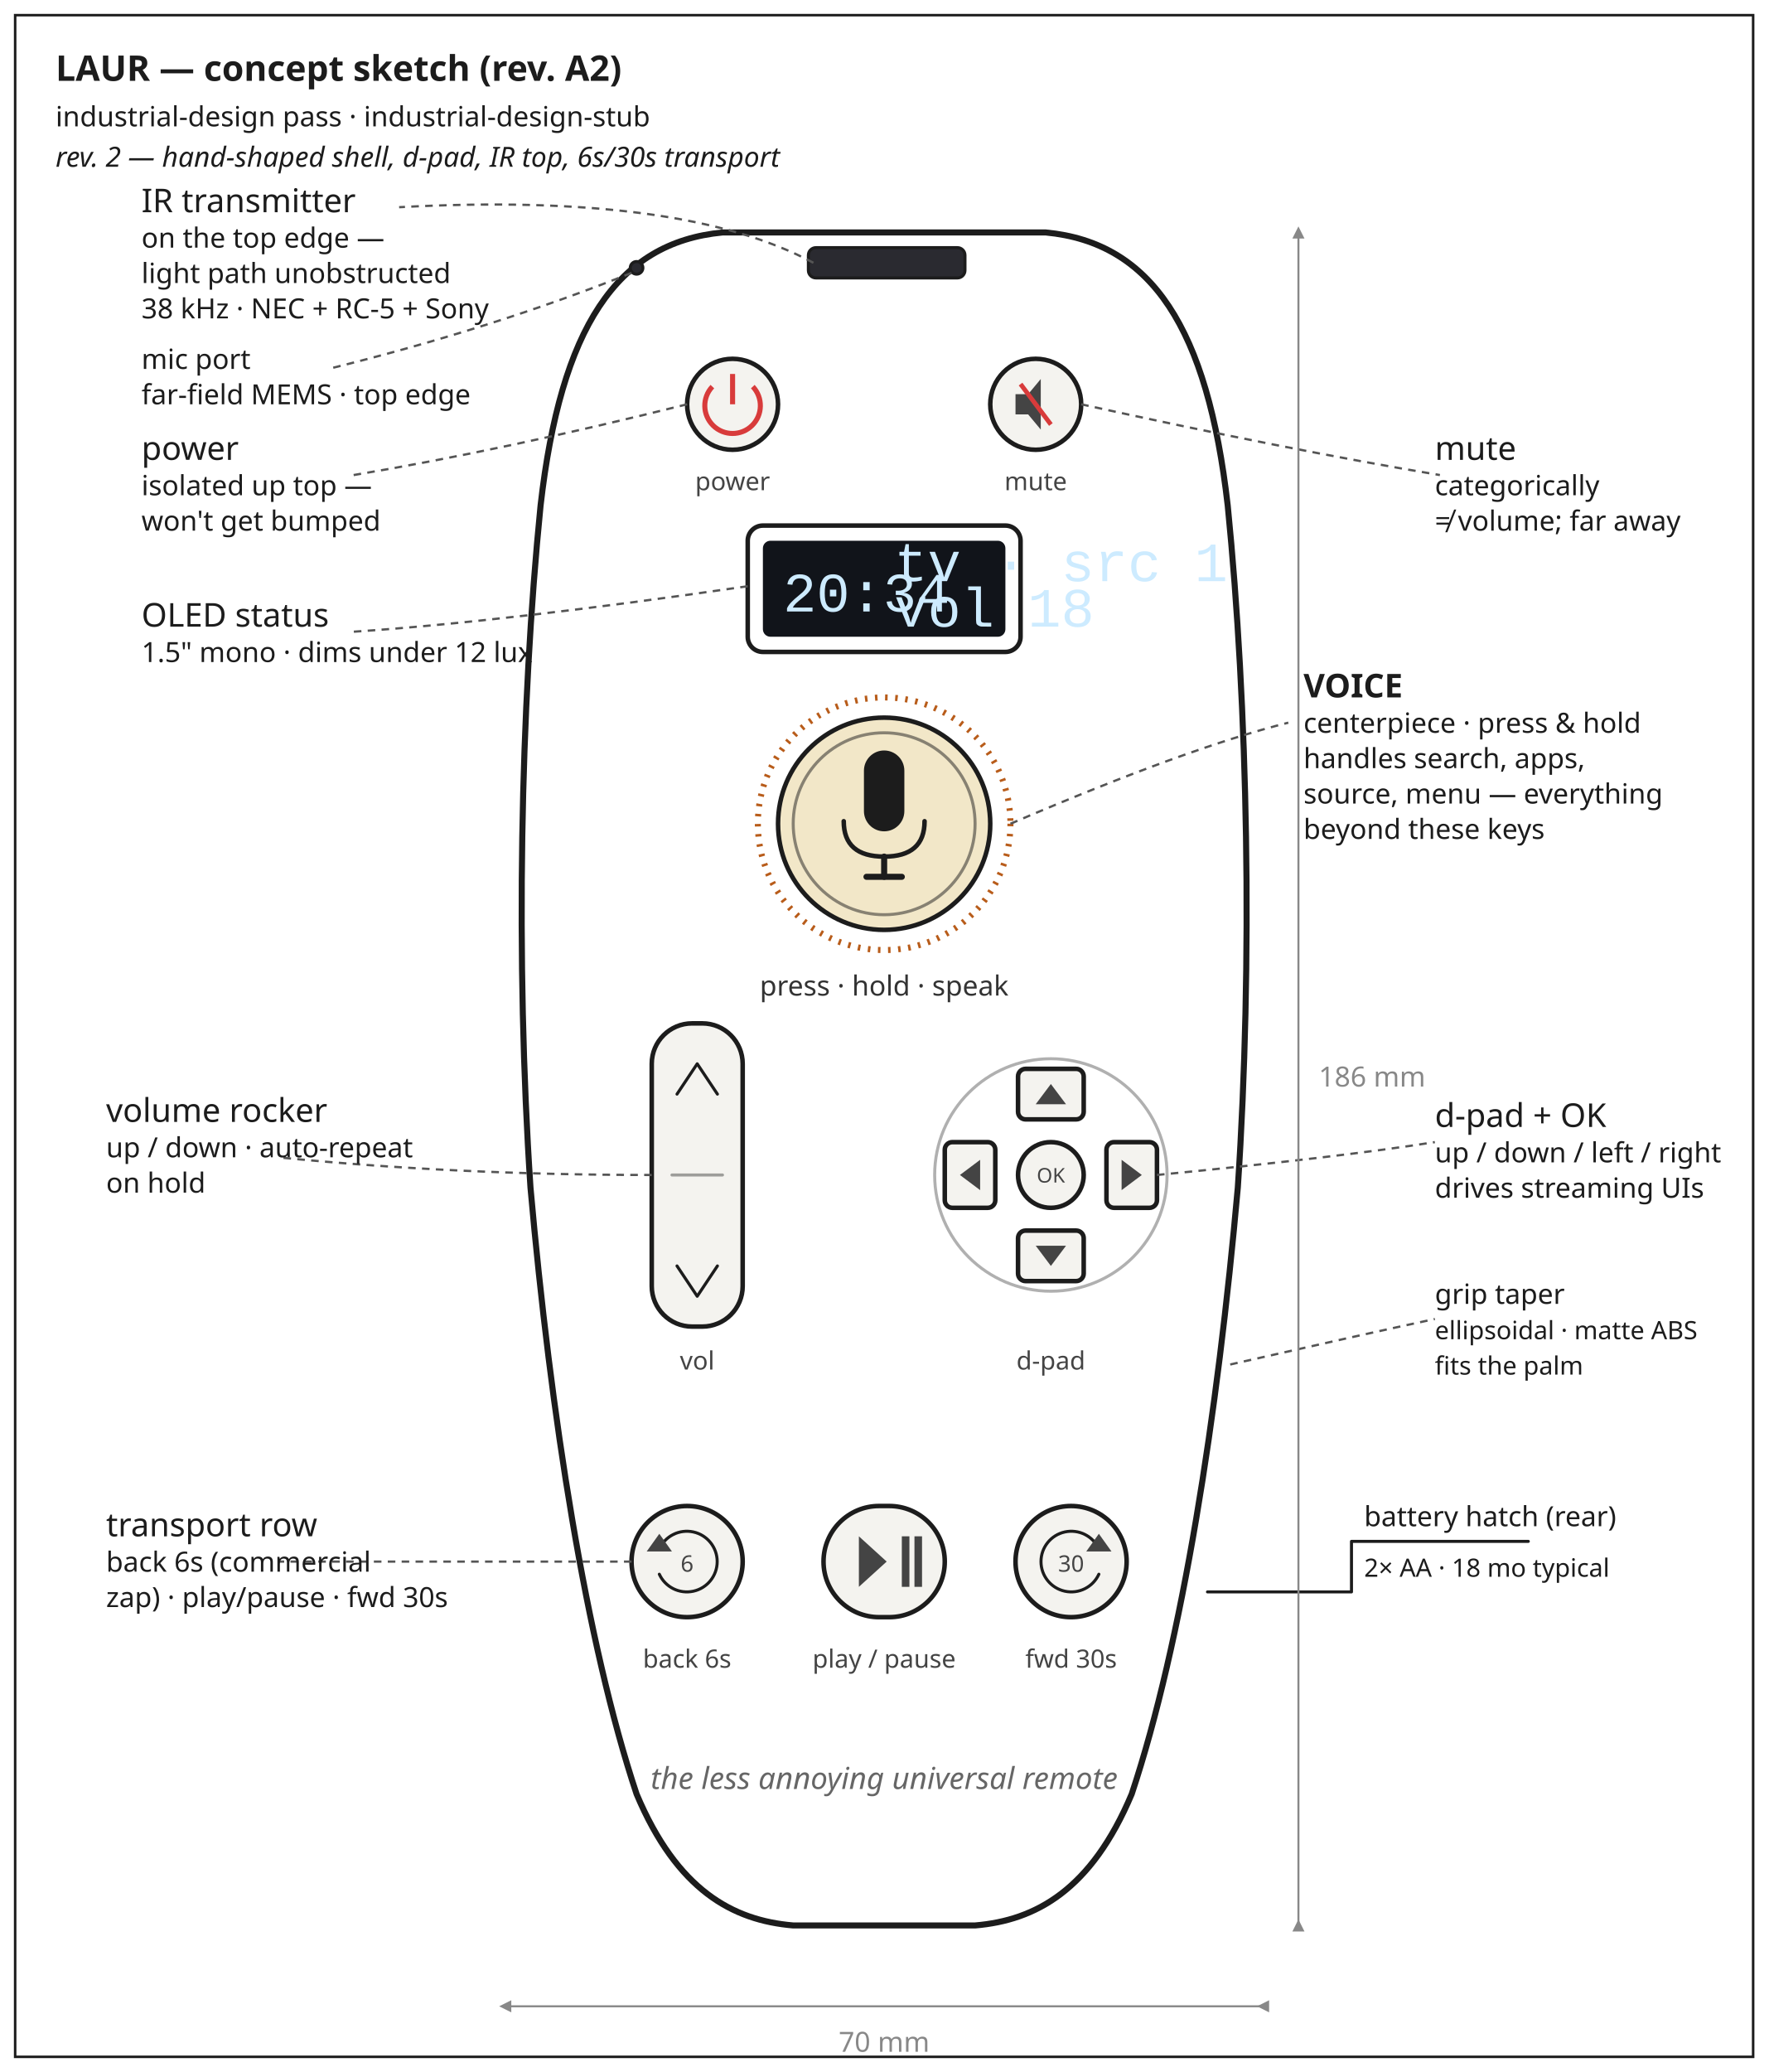
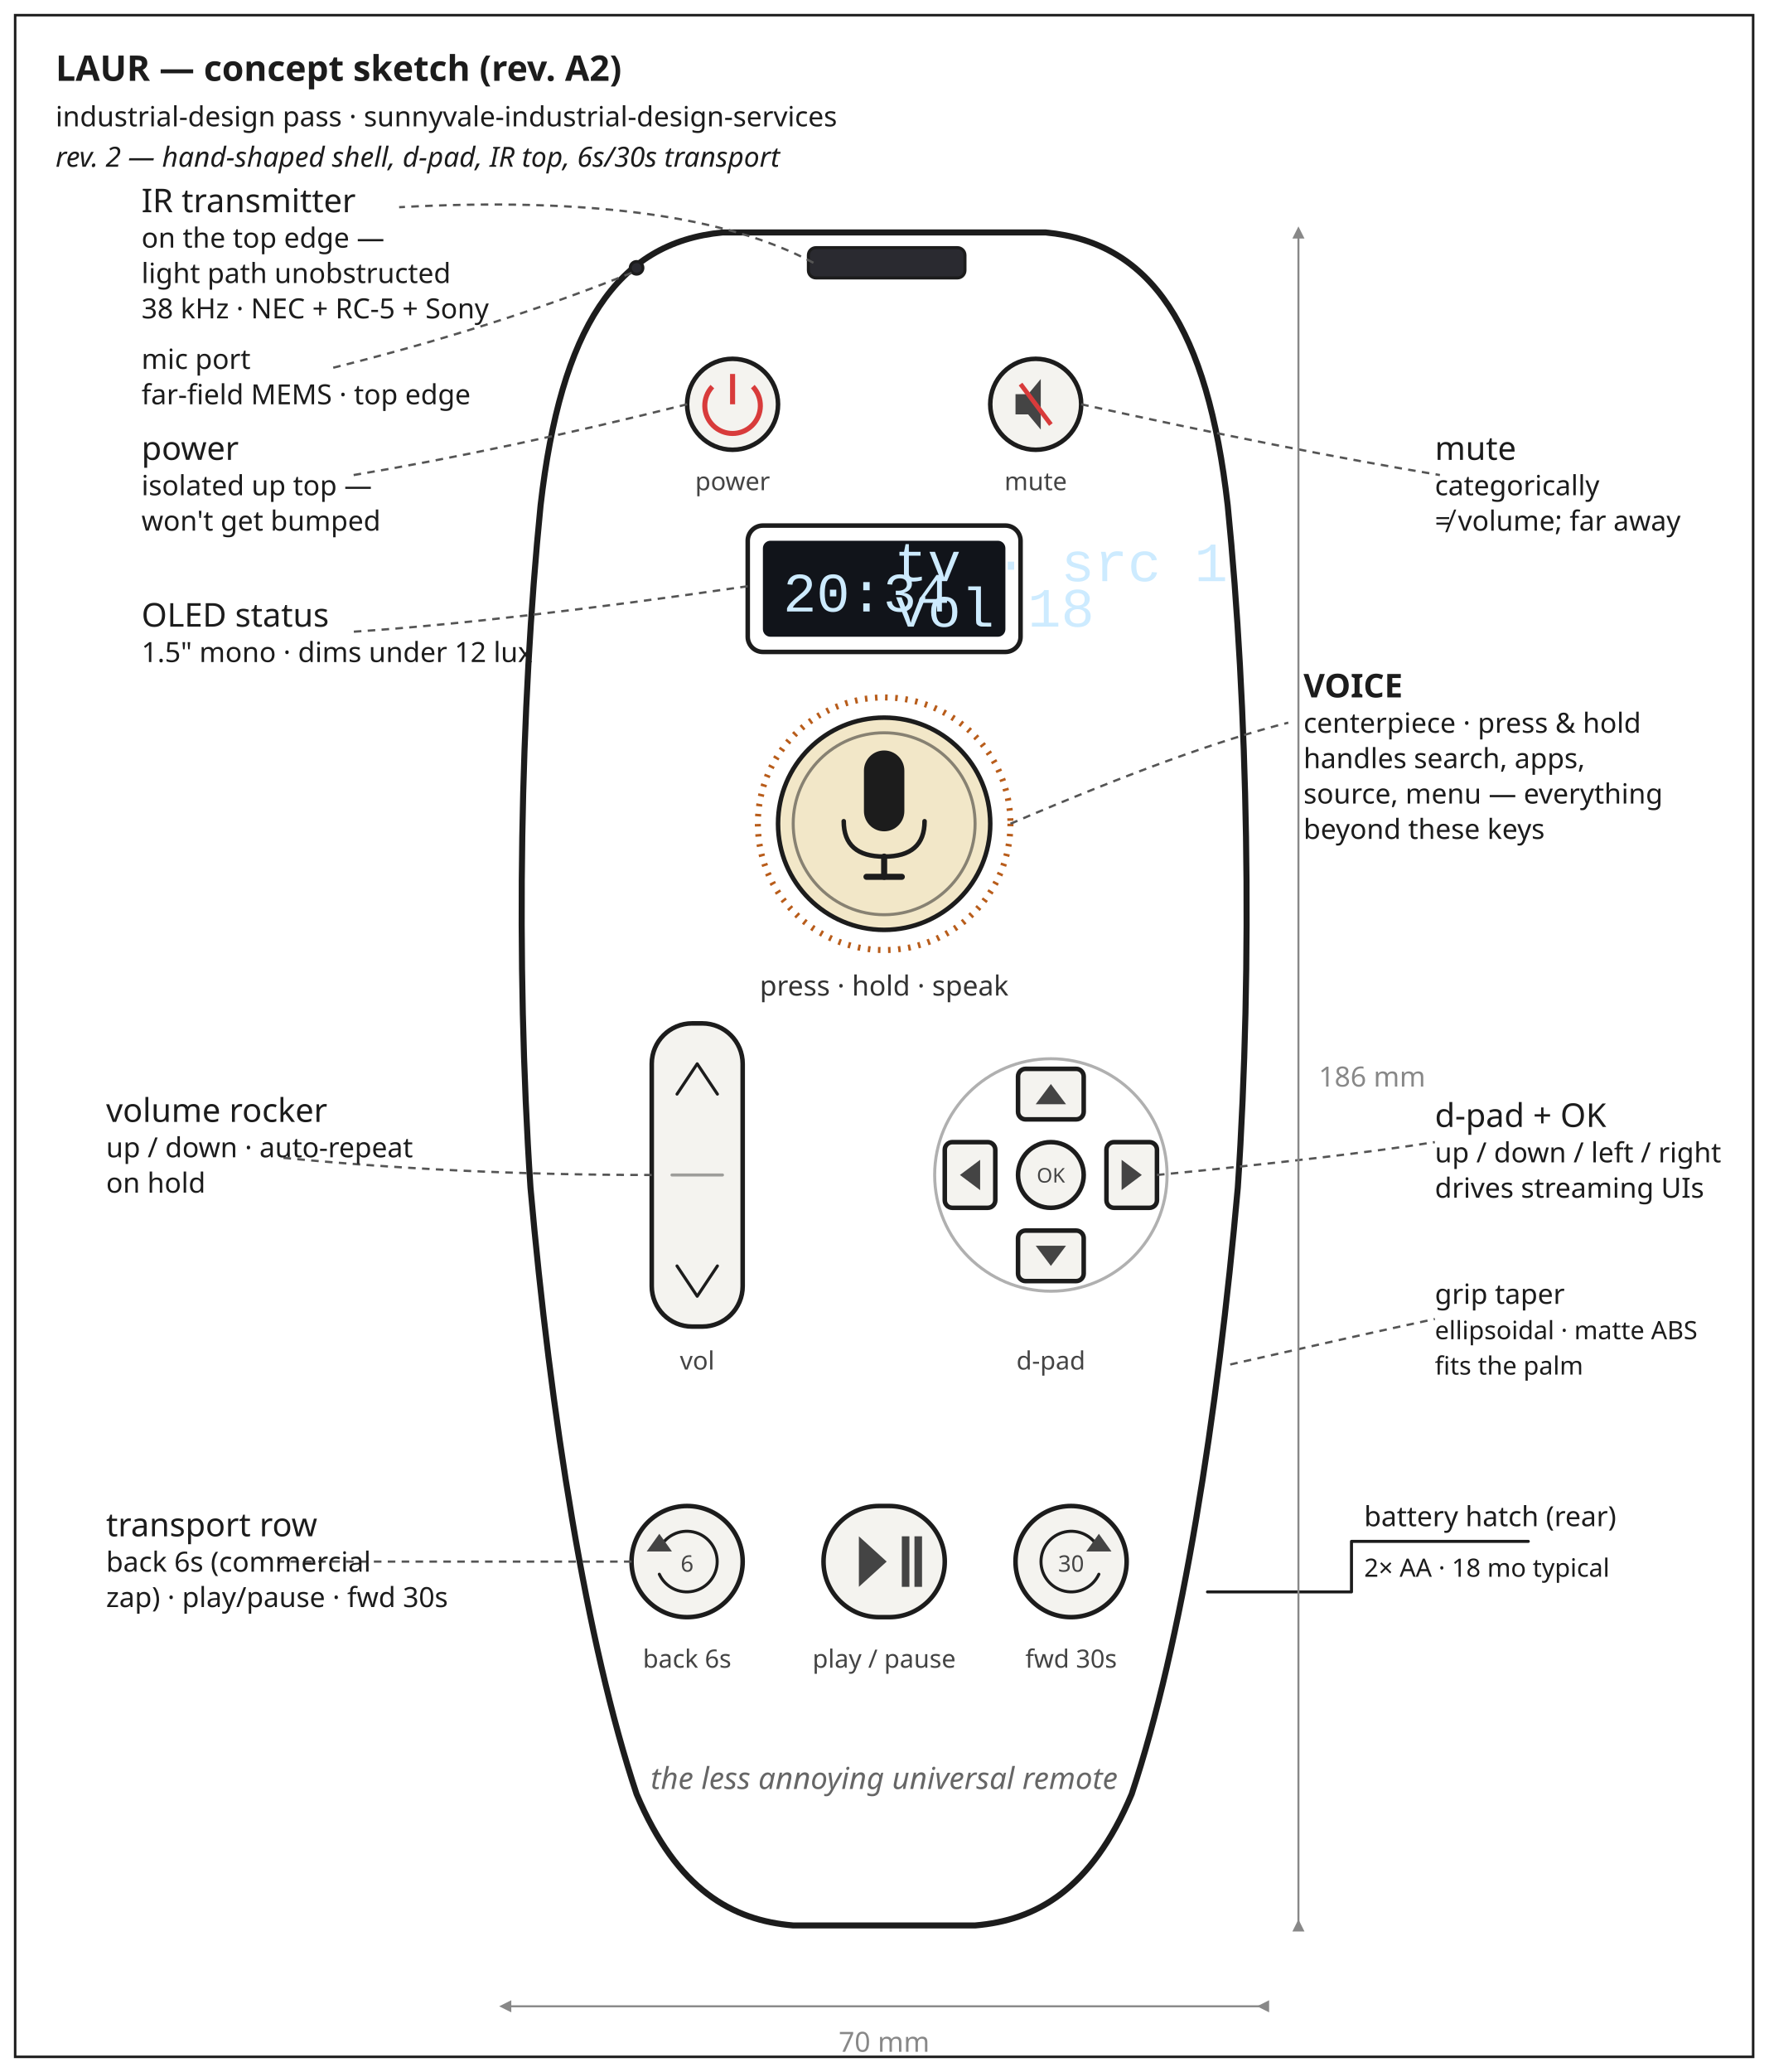
<svg xmlns="http://www.w3.org/2000/svg" viewBox="0 0 700 820" font-family="Inkfree, 'Comic Sans MS', sans-serif" font-size="13">
  <defs>
    <style>
      .sk { fill: none; stroke: #1c1c1c; stroke-linecap: round; stroke-linejoin: round; }
      .sk-thick { stroke-width: 2.4; }
      .sk-med   { stroke-width: 1.8; }
      .sk-thin  { stroke-width: 1.2; }
      .label    { fill: #1c1c1c; }
      .leader   { fill: none; stroke: #555; stroke-width: 0.9; stroke-dasharray: 3 2.5; }
      .screen   { fill: #11141a; }
      .screen-text { fill: #cdebff; font-family: 'Courier New', monospace; font-size: 22; }
      .btn-fill { fill: #f4f3ef; }
      .ir-fill  { fill: #2a2a30; }
      .voice    { fill: #f2e7c8; }
      .voice-ring { fill: none; stroke: #b85c1a; stroke-width: 2.4; stroke-dasharray: 1 3; }
      .accent   { fill: #d83b3b; }
    </style>
    <marker id="arrow" markerWidth="6" markerHeight="6" refX="3" refY="3" orient="auto">
      <path d="M 0 3 L 6 0 L 6 6 Z" fill="#888" />
    </marker>
  </defs>
  <rect x="6" y="6" width="688" height="808" fill="none" stroke="#1c1c1c" stroke-width="1" />
  <text x="22" y="32" class="label" font-size="14" font-weight="bold">LAUR — concept sketch (rev. A2)</text>
-   <text x="22" y="50" class="label" font-size="11" fill="#666">industrial-design pass · industrial-design-stub</text>
+   <text x="22" y="50" class="label" font-size="11" fill="#666">industrial-design pass · sunnyvale-industrial-design-services</text>
  <text x="22" y="66" class="label" font-size="11" fill="#666" font-style="italic">rev. 2 — hand-shaped shell, d-pad, IR top, 6s/30s transport</text>
  <path class="sk sk-thick" d="M 286 92            C 244 96, 222 130, 214 200            C 206 280, 204 380, 210 470            C 218 560, 232 650, 252 710            C 268 748, 290 760, 314 762            L 386 762            C 410 760, 432 748, 448 710            C 468 650, 482 560, 490 470            C 496 380, 494 280, 486 200            C 478 130, 456 96, 414 92            L 286 92 Z" />
  <rect class="ir-fill" x="320" y="98" width="62" height="12" rx="3" />
  <rect class="sk sk-thin" x="320" y="98" width="62" height="12" rx="3" />
  <circle class="sk sk-thin ir-fill" cx="252" cy="106" r="2.5" />
  <circle class="sk sk-med btn-fill" cx="290" cy="160" r="18" />
  <path d="M 290 148 L 290 160 M 282 153 A 11 11 0 1 0 298 153" stroke="#d83b3b" stroke-width="2" fill="none" />
  <text x="290" y="194" text-anchor="middle" font-size="10" fill="#444">power</text>
  <circle class="sk sk-med btn-fill" cx="410" cy="160" r="18" />
  <path d="M 402 156 L 407 156 L 412 150 L 412 170 L 407 164 L 402 164 Z" fill="#444" />
  <line x1="404" y1="152" x2="416" y2="168" stroke="#d83b3b" stroke-width="1.8" />
  <text x="410" y="194" text-anchor="middle" font-size="10" fill="#444">mute</text>
  <rect class="sk sk-med" x="296" y="208" width="108" height="50" rx="6" />
  <rect class="screen" x="302" y="214" width="96" height="38" rx="3" />
  <text x="310" y="242" class="screen-text" font-size="14">20:34</text>
  <text x="354" y="230" class="screen-text" font-size="8" fill="#7aa2c2">tv · src 1</text>
  <text x="354" y="248" class="screen-text" font-size="8" fill="#7aa2c2">vol 18</text>
  <circle class="voice-ring" cx="350" cy="326" r="50" />
  <circle class="sk sk-med voice" cx="350" cy="326" r="42" />
  <circle class="sk sk-thin" cx="350" cy="326" r="36" opacity="0.5" />
  <g transform="translate(350 317)">
    <rect x="-8" y="-20" width="16" height="32" rx="8" fill="#1c1c1c" />
    <path class="sk sk-med" d="M -16 8 Q -16 22 0 22 Q 16 22 16 8" />
    <line x1="0" y1="22" x2="0" y2="30" stroke="#1c1c1c" stroke-width="2.4" stroke-linecap="round" />
    <line x1="-7" y1="30" x2="7" y2="30" stroke="#1c1c1c" stroke-width="2.4" stroke-linecap="round" />
  </g>
  <text x="350" y="394" text-anchor="middle" font-size="11" fill="#333">press · hold · speak</text>
  <rect class="sk sk-med btn-fill" x="258" y="405" width="36" height="120" rx="16" />
  <path class="sk sk-thin" d="M 268 433 L 276 421 L 284 433" stroke-linecap="round" />
  <path class="sk sk-thin" d="M 268 501 L 276 513 L 284 501" stroke-linecap="round" />
  <line class="sk sk-thin" x1="266" y1="465" x2="286" y2="465" opacity="0.4" />
  <text x="276" y="542" text-anchor="middle" font-size="10" fill="#444">vol</text>
  <g transform="translate(416 465)">
    <circle class="sk sk-thin" cx="0" cy="0" r="46" fill="none" opacity="0.35" />
    <rect class="sk sk-med btn-fill" x="-13" y="-42" width="26" height="20" rx="3" />
    <polygon points="-6,-28 6,-28 0,-36" fill="#444" />
    <rect class="sk sk-med btn-fill" x="-13" y="22" width="26" height="20" rx="3" />
    <polygon points="-6,28 6,28 0,36" fill="#444" />
    <rect class="sk sk-med btn-fill" x="-42" y="-13" width="20" height="26" rx="3" />
    <polygon points="-28,-6 -28,6 -36,0" fill="#444" />
    <rect class="sk sk-med btn-fill" x="22" y="-13" width="20" height="26" rx="3" />
    <polygon points="28,-6 28,6 36,0" fill="#444" />
    <circle class="sk sk-med btn-fill" cx="0" cy="0" r="13" />
    <text x="0" y="3" text-anchor="middle" font-size="8" fill="#444">OK</text>
  </g>
  <text x="416" y="542" text-anchor="middle" font-size="10" fill="#444">d-pad</text>
  <g transform="translate(250 596)">
    <circle class="sk sk-med btn-fill" cx="22" cy="22" r="22" />
    <path class="sk sk-thin" d="M 11 17 A 12 12 0 1 1 11 27" stroke-width="2" fill="none" />
    <polygon points="11,11 16,18 6,18" fill="#444" />
    <text x="22" y="26" text-anchor="middle" font-size="9" fill="#444">6</text>
    <text x="22" y="64" text-anchor="middle" font-size="10" fill="#444">back 6s</text>
  </g>
  <g transform="translate(326 596)">
    <rect class="sk sk-med btn-fill" x="0" y="0" width="48" height="44" rx="22" />
    <polygon points="14,12 14,32 25,22" fill="#444" />
    <rect x="31" y="12" width="3" height="20" fill="#444" />
    <rect x="36" y="12" width="3" height="20" fill="#444" />
    <text x="24" y="64" text-anchor="middle" font-size="10" fill="#444">play / pause</text>
  </g>
  <g transform="translate(402 596)">
    <circle class="sk sk-med btn-fill" cx="22" cy="22" r="22" />
    <path class="sk sk-thin" d="M 33 17 A 12 12 0 1 0 33 27" stroke-width="2" fill="none" />
    <polygon points="33,11 38,18 28,18" fill="#444" />
    <text x="22" y="26" text-anchor="middle" font-size="9" fill="#444">30</text>
    <text x="22" y="64" text-anchor="middle" font-size="10" fill="#444">fwd 30s</text>
  </g>
  <text x="350" y="708" text-anchor="middle" font-size="12" fill="#666" font-style="italic">the less annoying universal remote</text>
  <path class="leader" d="M 322 104 Q 270 76 158 82" />
  <text x="56" y="84" class="label">IR transmitter</text>
  <text x="56" y="98" class="label" fill="#666" font-size="11">on the top edge —</text>
  <text x="56" y="112" class="label" fill="#666" font-size="11">light path unobstructed</text>
  <text x="56" y="126" class="label" fill="#666" font-size="11">38 kHz · NEC + RC-5 + Sony</text>
  <path class="leader" d="M 250 108 Q 195 130 130 146" />
  <text x="56" y="146" class="label" font-size="11">mic port</text>
  <text x="56" y="160" class="label" fill="#666" font-size="11">far-field MEMS · top edge</text>
  <path class="leader" d="M 272 160 Q 200 178 140 188" />
  <text x="56" y="182" class="label">power</text>
  <text x="56" y="196" class="label" fill="#666" font-size="11">isolated up top —</text>
  <text x="56" y="210" class="label" fill="#666" font-size="11">won't get bumped</text>
  <path class="leader" d="M 296 232 Q 200 246 140 250" />
  <text x="56" y="248" class="label">OLED status</text>
  <text x="56" y="262" class="label" fill="#666" font-size="11">1.5" mono · dims under 12 lux</text>
  <path class="leader" d="M 258 465 Q 180 465 110 458" />
  <text x="42" y="444" class="label">volume rocker</text>
  <text x="42" y="458" class="label" fill="#666" font-size="11">up / down · auto-repeat</text>
  <text x="42" y="472" class="label" fill="#666" font-size="11">on hold</text>
  <path class="leader" d="M 250 618 Q 170 618 110 618" />
  <text x="42" y="608" class="label">transport row</text>
  <text x="42" y="622" class="label" fill="#666" font-size="11">back 6s (commercial</text>
  <text x="42" y="636" class="label" fill="#666" font-size="11">zap) · play/pause · fwd 30s</text>
  <path class="leader" d="M 428 160 Q 510 178 570 188" />
  <text x="568" y="182" class="label">mute</text>
  <text x="568" y="196" class="label" fill="#666" font-size="11">categorically</text>
  <text x="568" y="210" class="label" fill="#666" font-size="11">≠ volume; far away</text>
  <path class="leader" d="M 400 326 Q 470 296 510 286" />
  <text x="516" y="276" class="label" font-weight="bold">VOICE</text>
  <text x="516" y="290" class="label" fill="#666" font-size="11">centerpiece · press &amp; hold</text>
  <text x="516" y="304" class="label" fill="#666" font-size="11">handles search, apps,</text>
  <text x="516" y="318" class="label" fill="#666" font-size="11">source, menu — everything</text>
  <text x="516" y="332" class="label" fill="#666" font-size="11">beyond these keys</text>
  <path class="leader" d="M 458 465 Q 530 458 568 452" />
  <text x="568" y="446" class="label">d-pad + OK</text>
  <text x="568" y="460" class="label" fill="#666" font-size="11">up / down / left / right</text>
  <text x="568" y="474" class="label" fill="#666" font-size="11">drives streaming UIs</text>
  <path class="leader" d="M 487 540 Q 540 528 568 522" />
  <text x="568" y="516" class="label" font-size="11">grip taper</text>
  <text x="568" y="530" class="label" fill="#666" font-size="10">ellipsoidal · matte ABS</text>
  <text x="568" y="544" class="label" fill="#666" font-size="10">fits the palm</text>
  <path class="sk sk-thin" d="M 478 630 L 535 630 L 535 610 L 605 610" />
  <text x="540" y="604" class="label" font-size="11">battery hatch (rear)</text>
  <text x="540" y="624" class="label" fill="#666" font-size="10">2× AA · 18 mo typical</text>
  <line x1="200" y1="794" x2="500" y2="794" stroke="#888" stroke-width="0.8" marker-start="url(#arrow)" marker-end="url(#arrow)" />
  <text x="350" y="812" text-anchor="middle" font-size="11" fill="#888">70 mm</text>
  <line x1="514" y1="92" x2="514" y2="762" stroke="#888" stroke-width="0.8" marker-start="url(#arrow)" marker-end="url(#arrow)" />
  <text x="522" y="430" font-size="11" fill="#888">186 mm</text>
</svg>
